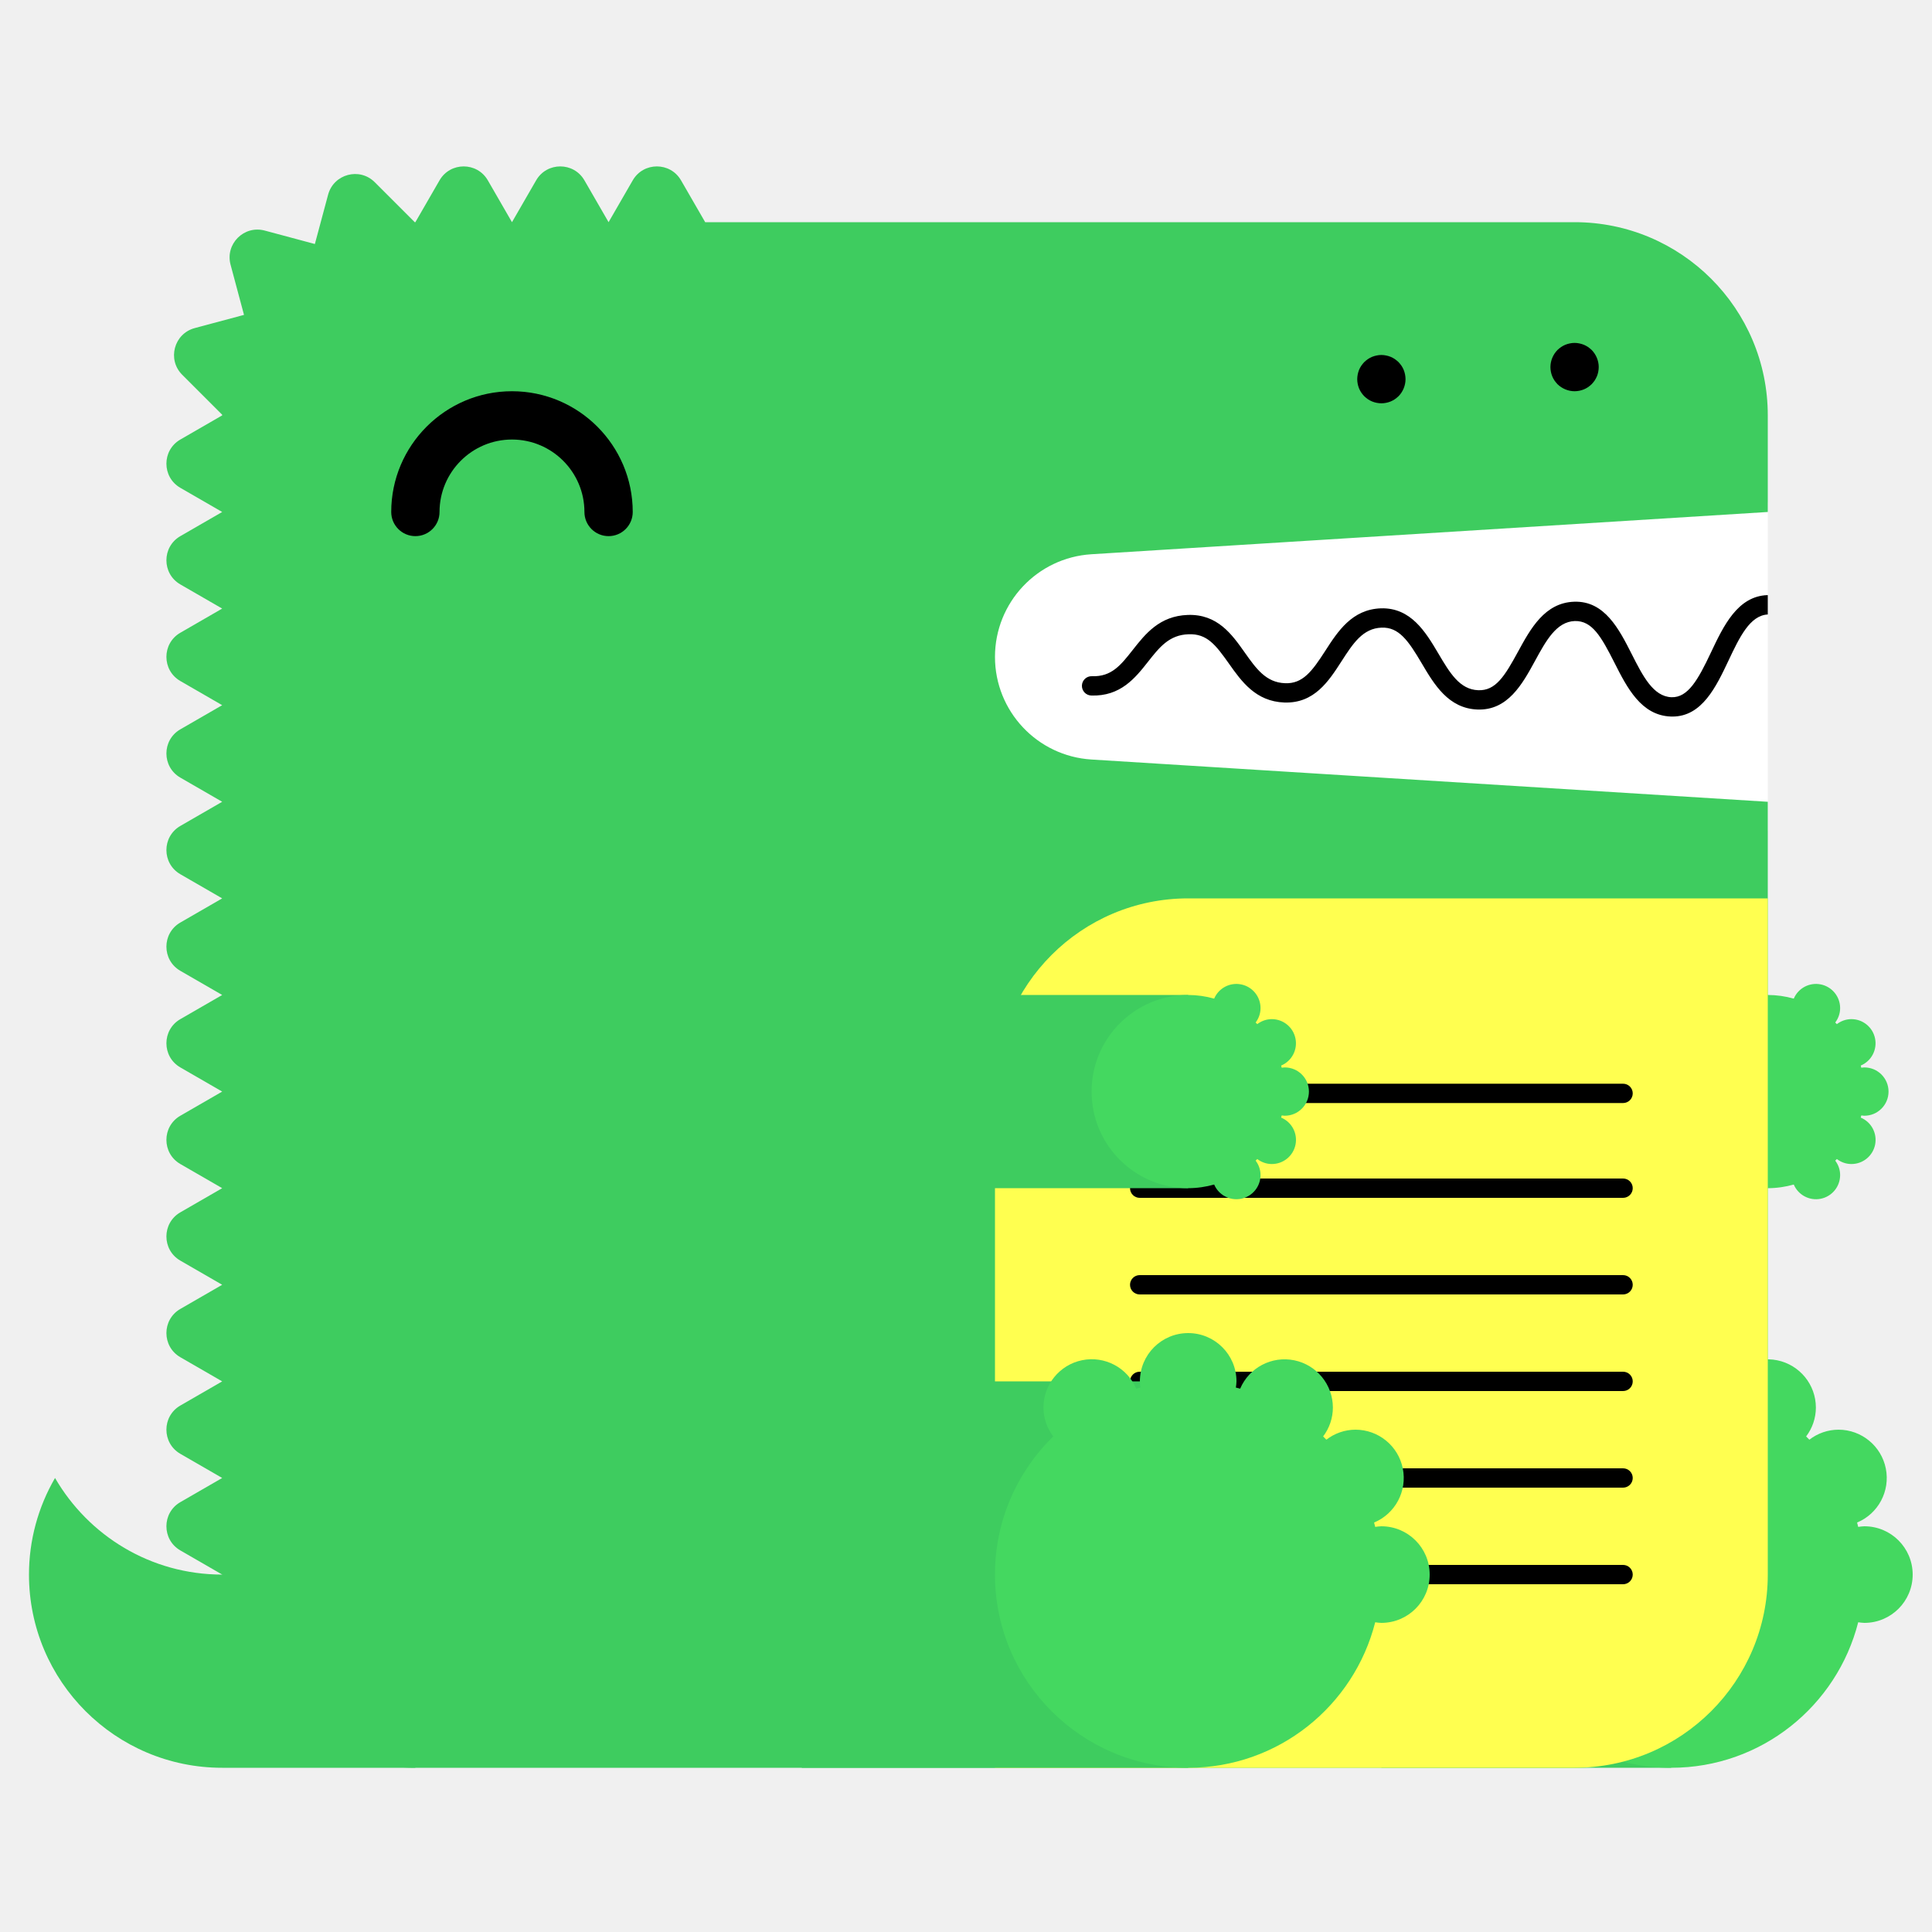
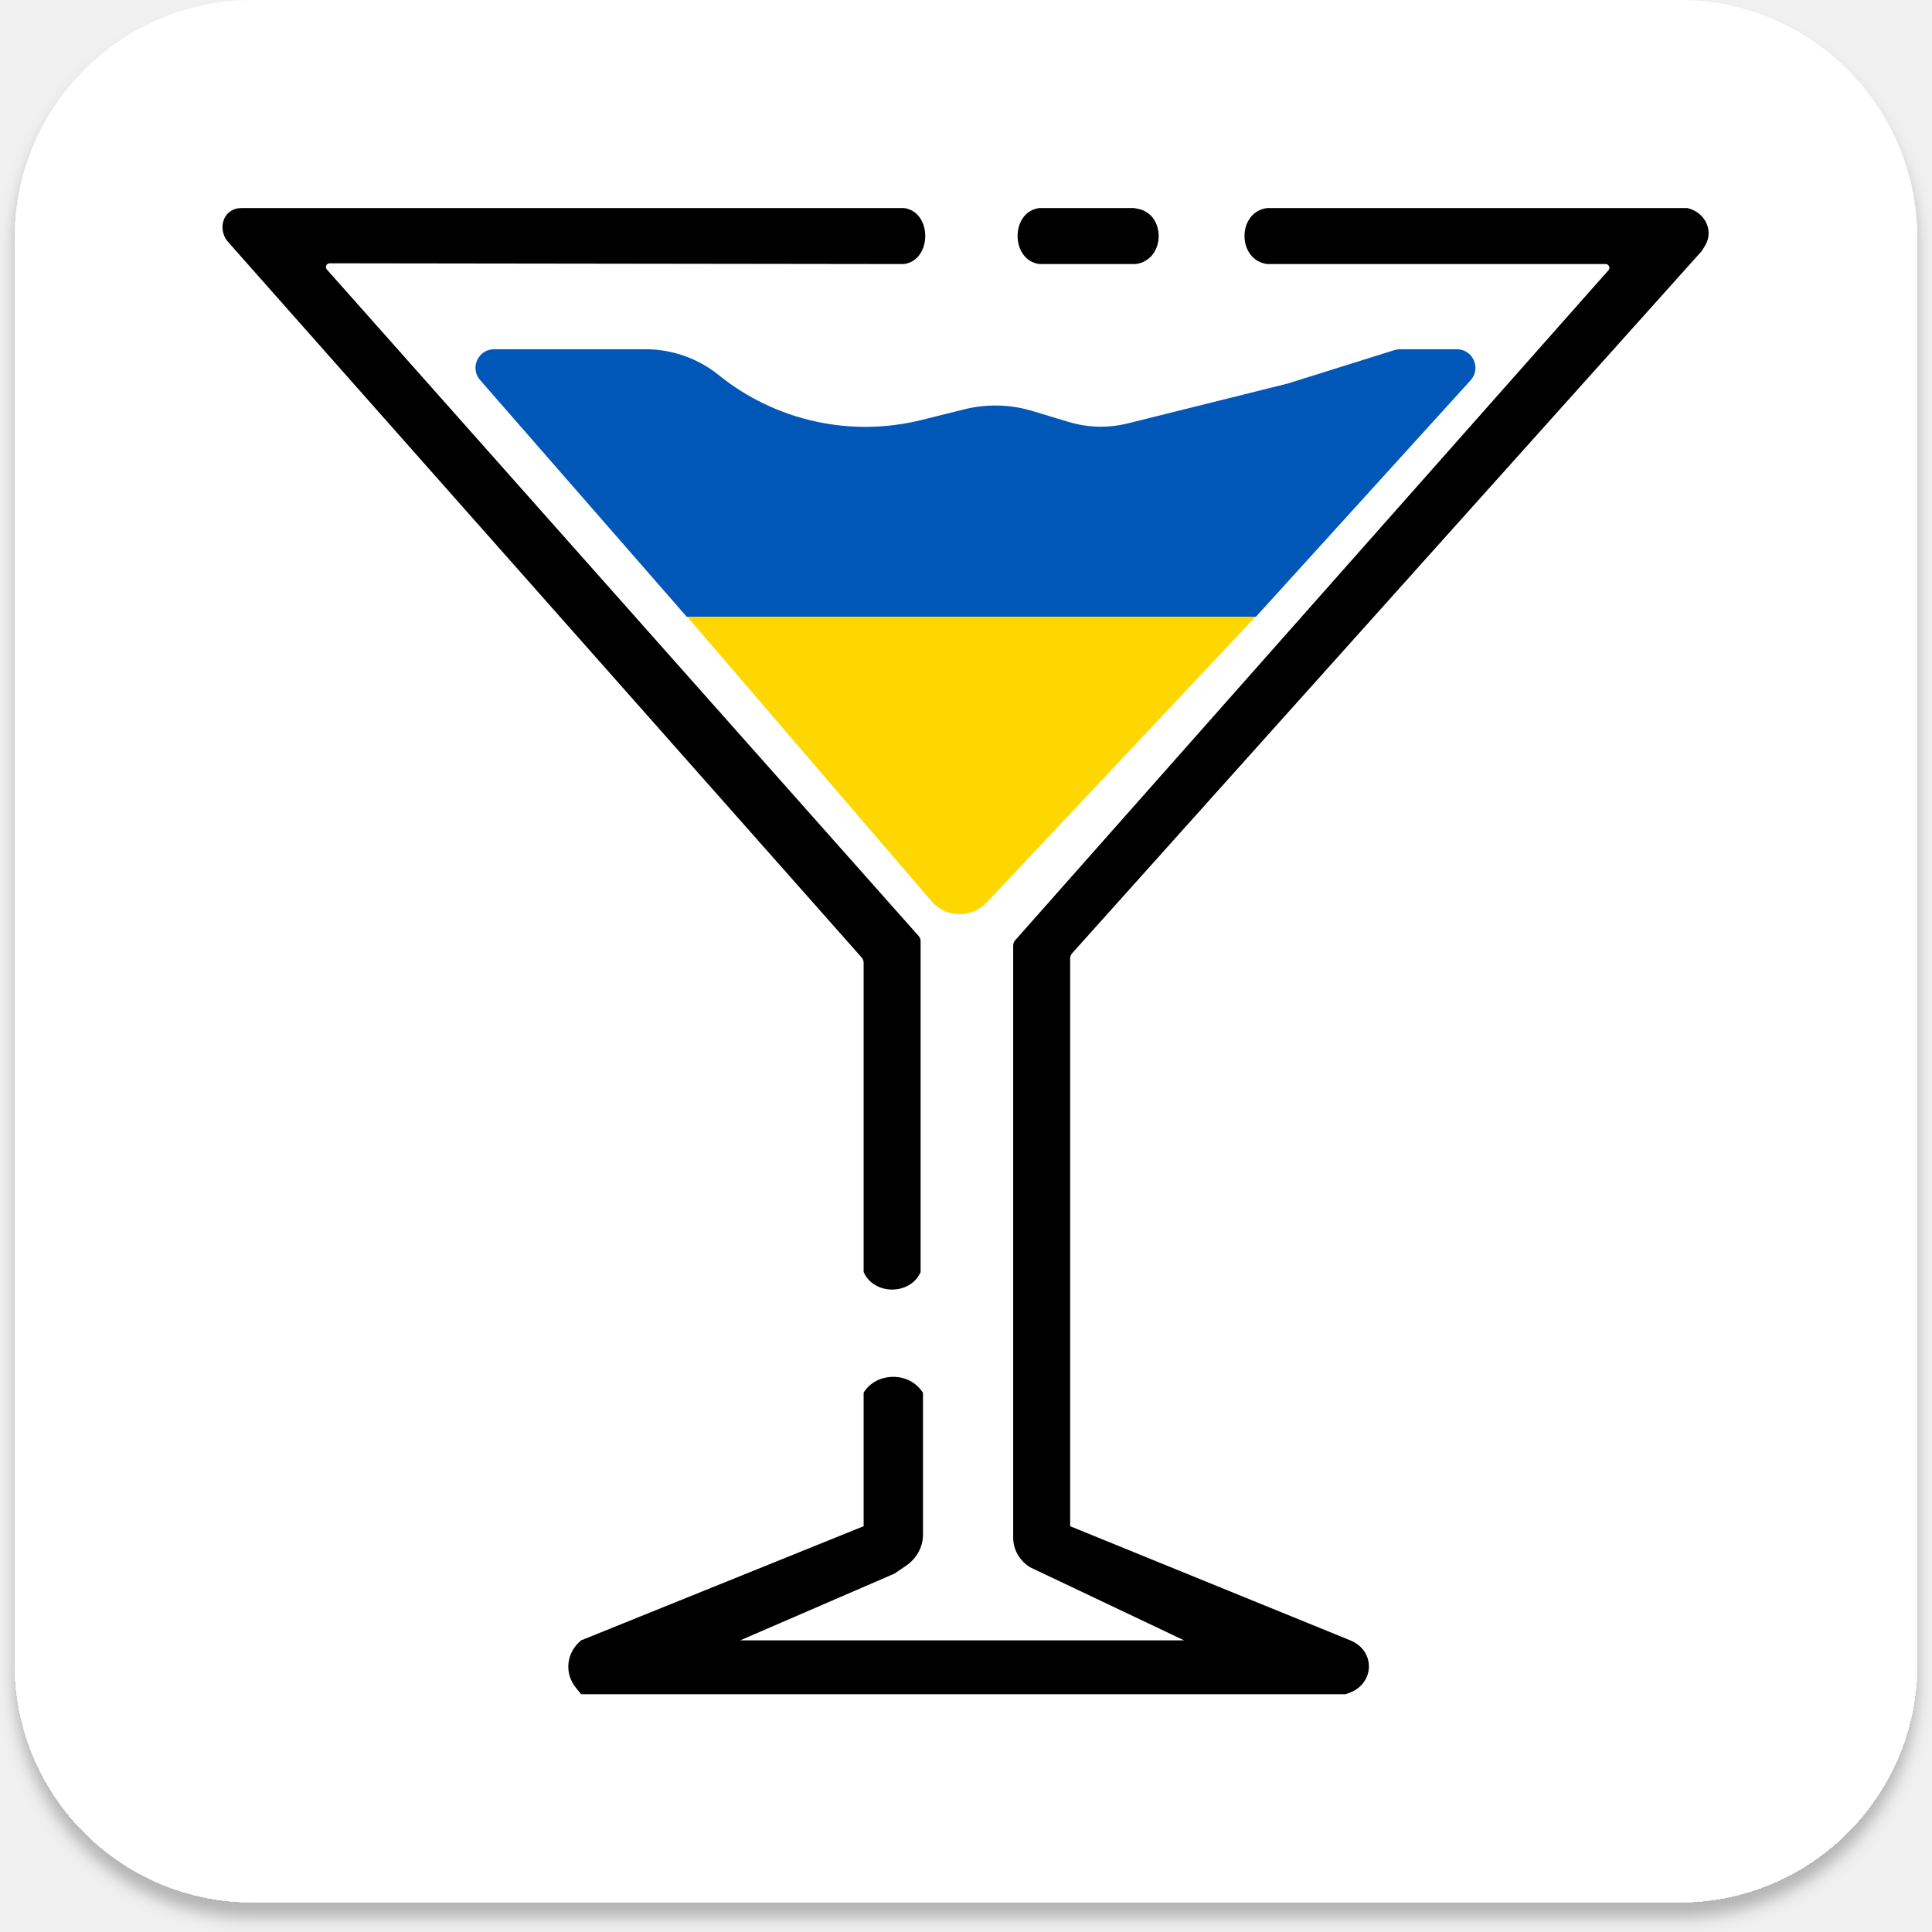
- <svg xmlns="http://www.w3.org/2000/svg" width="200" height="200" viewBox="0 0 200 200">
-   <g fill="none" fill-rule="evenodd">
-     <path fill="#FFF" d="M99 52h84v34H99z" />
-     <path d="M23 163c-7.398 0-13.843-4.027-17.303-10A19.886 19.886 0 0 0 3 163c0 11.046 8.954 20 20 20h20v-20H23z" fill="#3ECC5F" />
-     <path d="M112.98 57.376L183 53V43c0-11.046-8.954-20-20-20H73l-2.5-4.33c-1.112-1.925-3.889-1.925-5 0L63 23l-2.5-4.33c-1.111-1.925-3.889-1.925-5 0L53 23l-2.5-4.33c-1.111-1.925-3.889-1.925-5 0L43 23c-.022 0-.042.003-.065.003l-4.142-4.141c-1.57-1.571-4.252-.853-4.828 1.294l-1.369 5.104-5.192-1.392c-2.148-.575-4.111 1.389-3.535 3.536l1.39 5.193-5.102 1.367c-2.148.576-2.867 3.259-1.296 4.83l4.142 4.142c0 .021-.003.042-.003.064l-4.33 2.5c-1.925 1.111-1.925 3.889 0 5L23 53l-4.33 2.5c-1.925 1.111-1.925 3.889 0 5L23 63l-4.33 2.5c-1.925 1.111-1.925 3.889 0 5L23 73l-4.33 2.5c-1.925 1.111-1.925 3.889 0 5L23 83l-4.33 2.5c-1.925 1.111-1.925 3.889 0 5L23 93l-4.33 2.5c-1.925 1.111-1.925 3.889 0 5L23 103l-4.33 2.5c-1.925 1.111-1.925 3.889 0 5L23 113l-4.33 2.5c-1.925 1.111-1.925 3.889 0 5L23 123l-4.33 2.5c-1.925 1.111-1.925 3.889 0 5L23 133l-4.33 2.5c-1.925 1.111-1.925 3.889 0 5L23 143l-4.33 2.5c-1.925 1.111-1.925 3.889 0 5L23 153l-4.33 2.5c-1.925 1.111-1.925 3.889 0 5L23 163c0 11.046 8.954 20 20 20h120c11.046 0 20-8.954 20-20V83l-70.02-4.376A10.645 10.645 0 0 1 103 68c0-5.621 4.37-10.273 9.98-10.624" fill="#3ECC5F" />
-     <path fill="#3ECC5F" d="M143 183h30v-40h-30z" />
-     <path d="M193 158c-.219 0-.428.037-.639.064-.038-.15-.074-.301-.116-.451A5 5 0 0 0 190.32 148a4.96 4.96 0 0 0-3.016 1.036 26.531 26.531 0 0 0-.335-.336 4.955 4.955 0 0 0 1.011-2.987 5 5 0 0 0-9.599-1.959c-.148-.042-.297-.077-.445-.115.027-.211.064-.42.064-.639a5 5 0 0 0-5-5 5 5 0 0 0-5 5c0 .219.037.428.064.639-.148.038-.297.073-.445.115a4.998 4.998 0 0 0-9.599 1.959c0 1.125.384 2.151 1.011 2.987-3.717 3.632-6.031 8.693-6.031 14.3 0 11.046 8.954 20 20 20 9.339 0 17.16-6.41 19.361-15.064.211.027.42.064.639.064a5 5 0 0 0 5-5 5 5 0 0 0-5-5" fill="#44D860" />
-     <path fill="#3ECC5F" d="M153 123h30v-20h-30z" />
-     <path d="M193 115.5a2.5 2.5 0 1 0 0-5c-.109 0-.214.019-.319.032-.02-.075-.037-.15-.058-.225a2.501 2.501 0 0 0-.963-4.807c-.569 0-1.088.197-1.508.518a6.653 6.653 0 0 0-.168-.168c.314-.417.506-.931.506-1.494a2.5 2.5 0 0 0-4.8-.979A9.987 9.987 0 0 0 183 103c-5.522 0-10 4.478-10 10s4.478 10 10 10c.934 0 1.833-.138 2.69-.377a2.5 2.5 0 0 0 4.8-.979c0-.563-.192-1.077-.506-1.494.057-.055.113-.111.168-.168.42.321.939.518 1.508.518a2.5 2.5 0 0 0 .963-4.807c.021-.074.038-.15.058-.225.105.013.21.032.319.032" fill="#44D860" />
-     <path d="M63 55.5a2.5 2.5 0 0 1-2.5-2.5c0-4.136-3.364-7.5-7.5-7.5s-7.5 3.364-7.5 7.5a2.5 2.5 0 1 1-5 0c0-6.893 5.607-12.5 12.5-12.5S65.5 46.107 65.5 53a2.5 2.5 0 0 1-2.5 2.5" fill="#000" />
-     <path d="M103 183h60c11.046 0 20-8.954 20-20V93h-60c-11.046 0-20 8.954-20 20v70z" fill="#FFFF50" />
-     <path d="M168.02 124h-50.04a1 1 0 1 1 0-2h50.04a1 1 0 1 1 0 2m0 20h-50.04a1 1 0 1 1 0-2h50.04a1 1 0 1 1 0 2m0 20h-50.04a1 1 0 1 1 0-2h50.04a1 1 0 1 1 0 2m0-49.814h-50.04a1 1 0 1 1 0-2h50.04a1 1 0 1 1 0 2m0 19.814h-50.04a1 1 0 1 1 0-2h50.04a1 1 0 1 1 0 2m0 20h-50.04a1 1 0 1 1 0-2h50.04a1 1 0 1 1 0 2M183 61.611c-.012 0-.022-.006-.034-.005-3.09.105-4.552 3.196-5.842 5.923-1.346 2.85-2.387 4.703-4.093 4.647-1.889-.068-2.969-2.202-4.113-4.46-1.314-2.594-2.814-5.536-5.963-5.426-3.046.104-4.513 2.794-5.807 5.167-1.377 2.528-2.314 4.065-4.121 3.994-1.927-.07-2.951-1.805-4.136-3.813-1.321-2.236-2.848-4.75-5.936-4.664-2.994.103-4.465 2.385-5.763 4.4-1.373 2.13-2.335 3.428-4.165 3.351-1.973-.07-2.992-1.51-4.171-3.177-1.324-1.873-2.816-3.993-5.895-3.89-2.928.1-4.399 1.97-5.696 3.618-1.232 1.564-2.194 2.802-4.229 2.724a1 1 0 0 0-.072 2c3.017.101 4.545-1.8 5.872-3.487 1.177-1.496 2.193-2.787 4.193-2.855 1.926-.082 2.829 1.115 4.195 3.045 1.297 1.834 2.769 3.914 5.731 4.021 3.103.104 4.596-2.215 5.918-4.267 1.182-1.834 2.202-3.417 4.15-3.484 1.793-.067 2.769 1.35 4.145 3.681 1.297 2.197 2.766 4.686 5.787 4.796 3.125.108 4.634-2.62 5.949-5.035 1.139-2.088 2.214-4.06 4.119-4.126 1.793-.042 2.728 1.595 4.111 4.33 1.292 2.553 2.757 5.445 5.825 5.556l.169.003c3.064 0 4.518-3.075 5.805-5.794 1.139-2.41 2.217-4.68 4.067-4.773v-2z" fill="#000" />
-     <path fill="#3ECC5F" d="M83 183h40v-40H83z" />
-     <path d="M143 158c-.219 0-.428.037-.639.064-.038-.15-.074-.301-.116-.451A5 5 0 0 0 140.32 148a4.96 4.96 0 0 0-3.016 1.036 26.531 26.531 0 0 0-.335-.336 4.955 4.955 0 0 0 1.011-2.987 5 5 0 0 0-9.599-1.959c-.148-.042-.297-.077-.445-.115.027-.211.064-.42.064-.639a5 5 0 0 0-5-5 5 5 0 0 0-5 5c0 .219.037.428.064.639-.148.038-.297.073-.445.115a4.998 4.998 0 0 0-9.599 1.959c0 1.125.384 2.151 1.011 2.987-3.717 3.632-6.031 8.693-6.031 14.3 0 11.046 8.954 20 20 20 9.339 0 17.16-6.41 19.361-15.064.211.027.42.064.639.064a5 5 0 0 0 5-5 5 5 0 0 0-5-5" fill="#44D860" />
-     <path fill="#3ECC5F" d="M83 123h40v-20H83z" />
-     <path d="M133 115.5a2.5 2.5 0 1 0 0-5c-.109 0-.214.019-.319.032-.02-.075-.037-.15-.058-.225a2.501 2.501 0 0 0-.963-4.807c-.569 0-1.088.197-1.508.518a6.653 6.653 0 0 0-.168-.168c.314-.417.506-.931.506-1.494a2.5 2.5 0 0 0-4.8-.979A9.987 9.987 0 0 0 123 103c-5.522 0-10 4.478-10 10s4.478 10 10 10c.934 0 1.833-.138 2.69-.377a2.5 2.5 0 0 0 4.8-.979c0-.563-.192-1.077-.506-1.494.057-.055.113-.111.168-.168.42.321.939.518 1.508.518a2.5 2.5 0 0 0 .963-4.807c.021-.074.038-.15.058-.225.105.013.21.032.319.032" fill="#44D860" />
-     <path d="M143 41.75c-.16 0-.33-.02-.49-.05a2.52 2.52 0 0 1-.47-.14c-.15-.06-.29-.14-.431-.23-.13-.09-.259-.2-.38-.31-.109-.12-.219-.24-.309-.38s-.17-.28-.231-.43a2.619 2.619 0 0 1-.189-.96c0-.16.02-.33.05-.49.03-.16.08-.31.139-.47.061-.15.141-.29.231-.43.09-.13.2-.26.309-.38.121-.11.25-.22.38-.31.141-.09.281-.17.431-.23.149-.06.31-.11.47-.14.32-.07.65-.07.98 0 .159.03.32.08.47.14.149.06.29.14.43.23.13.09.259.2.38.31.11.12.22.25.31.38.09.14.17.28.23.43.06.16.11.31.14.47.029.16.05.33.05.49 0 .66-.271 1.31-.73 1.77-.121.11-.25.22-.38.31-.14.09-.281.17-.43.23a2.565 2.565 0 0 1-.96.19m20-1.25c-.66 0-1.3-.27-1.771-.73a3.802 3.802 0 0 1-.309-.38c-.09-.14-.17-.28-.231-.43a2.619 2.619 0 0 1-.189-.96c0-.66.27-1.3.729-1.77.121-.11.25-.22.38-.31.141-.09.281-.17.431-.23.149-.06.31-.11.47-.14.32-.07.66-.07.98 0 .159.03.32.08.47.14.149.06.29.14.43.23.13.09.259.2.38.31.459.47.73 1.11.73 1.77 0 .16-.021.33-.05.49-.03.16-.08.32-.14.47-.07.15-.14.29-.23.43-.09.13-.2.26-.31.38-.121.11-.25.22-.38.31-.14.09-.281.17-.43.23a2.565 2.565 0 0 1-.96.19" fill="#000" />
+ <svg xmlns="http://www.w3.org/2000/svg" width="520" height="520" viewBox="0 0 520 520" fill="none">
+   <g filter="url(#filter0_d_214_313)">
+     <rect x="4" y="-0.001" width="512" height="512" rx="64" fill="white" />
+     <path d="M232.448 374.841C235.688 369.496 243.985 369.089 247.841 374.087L248.422 374.841V413.101C248.422 416.386 246.718 419.479 243.822 421.449L240.755 423.536L199.222 441.507H318.709L277.176 421.797C274.369 419.978 272.703 417.041 272.703 413.912V254.495C272.703 253.968 272.901 253.457 273.264 253.046L432.919 72.735C433.49 72.09 433.032 71.073 432.17 71.073H341.073C332.921 70 332.921 57 341.073 56H454.17C459.025 57.175 461.355 62.189 458.892 66.163L458.004 67.594L288.612 256.52C288.241 256.934 288.038 257.45 288.038 257.983V410.783L363.437 441.507C370.307 444.301 370.05 453.228 363.029 455.694L362.159 456H156.411L155 454.254C151.806 450.303 152.415 444.803 156.411 441.507L232.448 410.783V374.841Z" fill="black" />
+     <path d="M279.732 56H305.29C305.534 56.075 305.789 56.124 306.04 56.164C313.924 57.406 313.796 70.017 305.656 71.073H279.732C271.938 70 271.938 57 279.732 56Z" fill="black" />
+     <path d="M65.038 56H243.311C250.944 57 250.944 70 243.311 71.073L88.721 70.869C87.858 70.868 87.399 71.888 87.972 72.533L247.213 251.883C247.582 252.296 247.783 252.812 247.783 253.343V342.377C245.015 348.657 235.217 348.657 232.448 342.377V259.137C232.448 258.607 232.249 258.094 231.883 257.682L61.203 64.911C58.517 61.56 60 56 65.038 56Z" fill="black" />
+     <path d="M156.193 94H132.984C128.691 94 126.394 99.054 129.217 102.288L184.833 166L338.032 166L395.809 102.361C398.726 99.148 396.447 94 392.107 94L376.822 94C376.316 94 375.812 94.077 375.328 94.228L346.531 103.245L303.549 113.956C298.298 115.265 292.79 115.129 287.61 113.562L277.908 110.628C271.933 108.821 265.58 108.664 259.523 110.174L248.087 113.024C228.993 117.782 208.773 113.318 193.457 100.963C187.872 96.457 180.913 94 173.737 94H156.193Z" fill="#0057B8" />
+     <path d="M184.964 166L250.709 242.56C254.581 247.069 261.507 247.226 265.579 242.897L337.919 166H184.964Z" fill="#FFD700" />
  </g>
+   <defs>
+     <filter id="filter0_d_214_313" x="2.28882e-05" y="-0.001" width="520" height="520" filterUnits="userSpaceOnUse" color-interpolation-filters="sRGB">
+       <feFlood flood-opacity="0" result="BackgroundImageFix" />
+       <feColorMatrix in="SourceAlpha" type="matrix" values="0 0 0 0 0 0 0 0 0 0 0 0 0 0 0 0 0 0 127 0" result="hardAlpha" />
+       <feOffset dy="4" />
+       <feGaussianBlur stdDeviation="2" />
+       <feComposite in2="hardAlpha" operator="out" />
+       <feColorMatrix type="matrix" values="0 0 0 0 0 0 0 0 0 0 0 0 0 0 0 0 0 0 0.25 0" />
+       <feBlend mode="normal" in2="BackgroundImageFix" result="effect1_dropShadow_214_313" />
+       <feBlend mode="normal" in="SourceGraphic" in2="effect1_dropShadow_214_313" result="shape" />
+     </filter>
+   </defs>
</svg>
